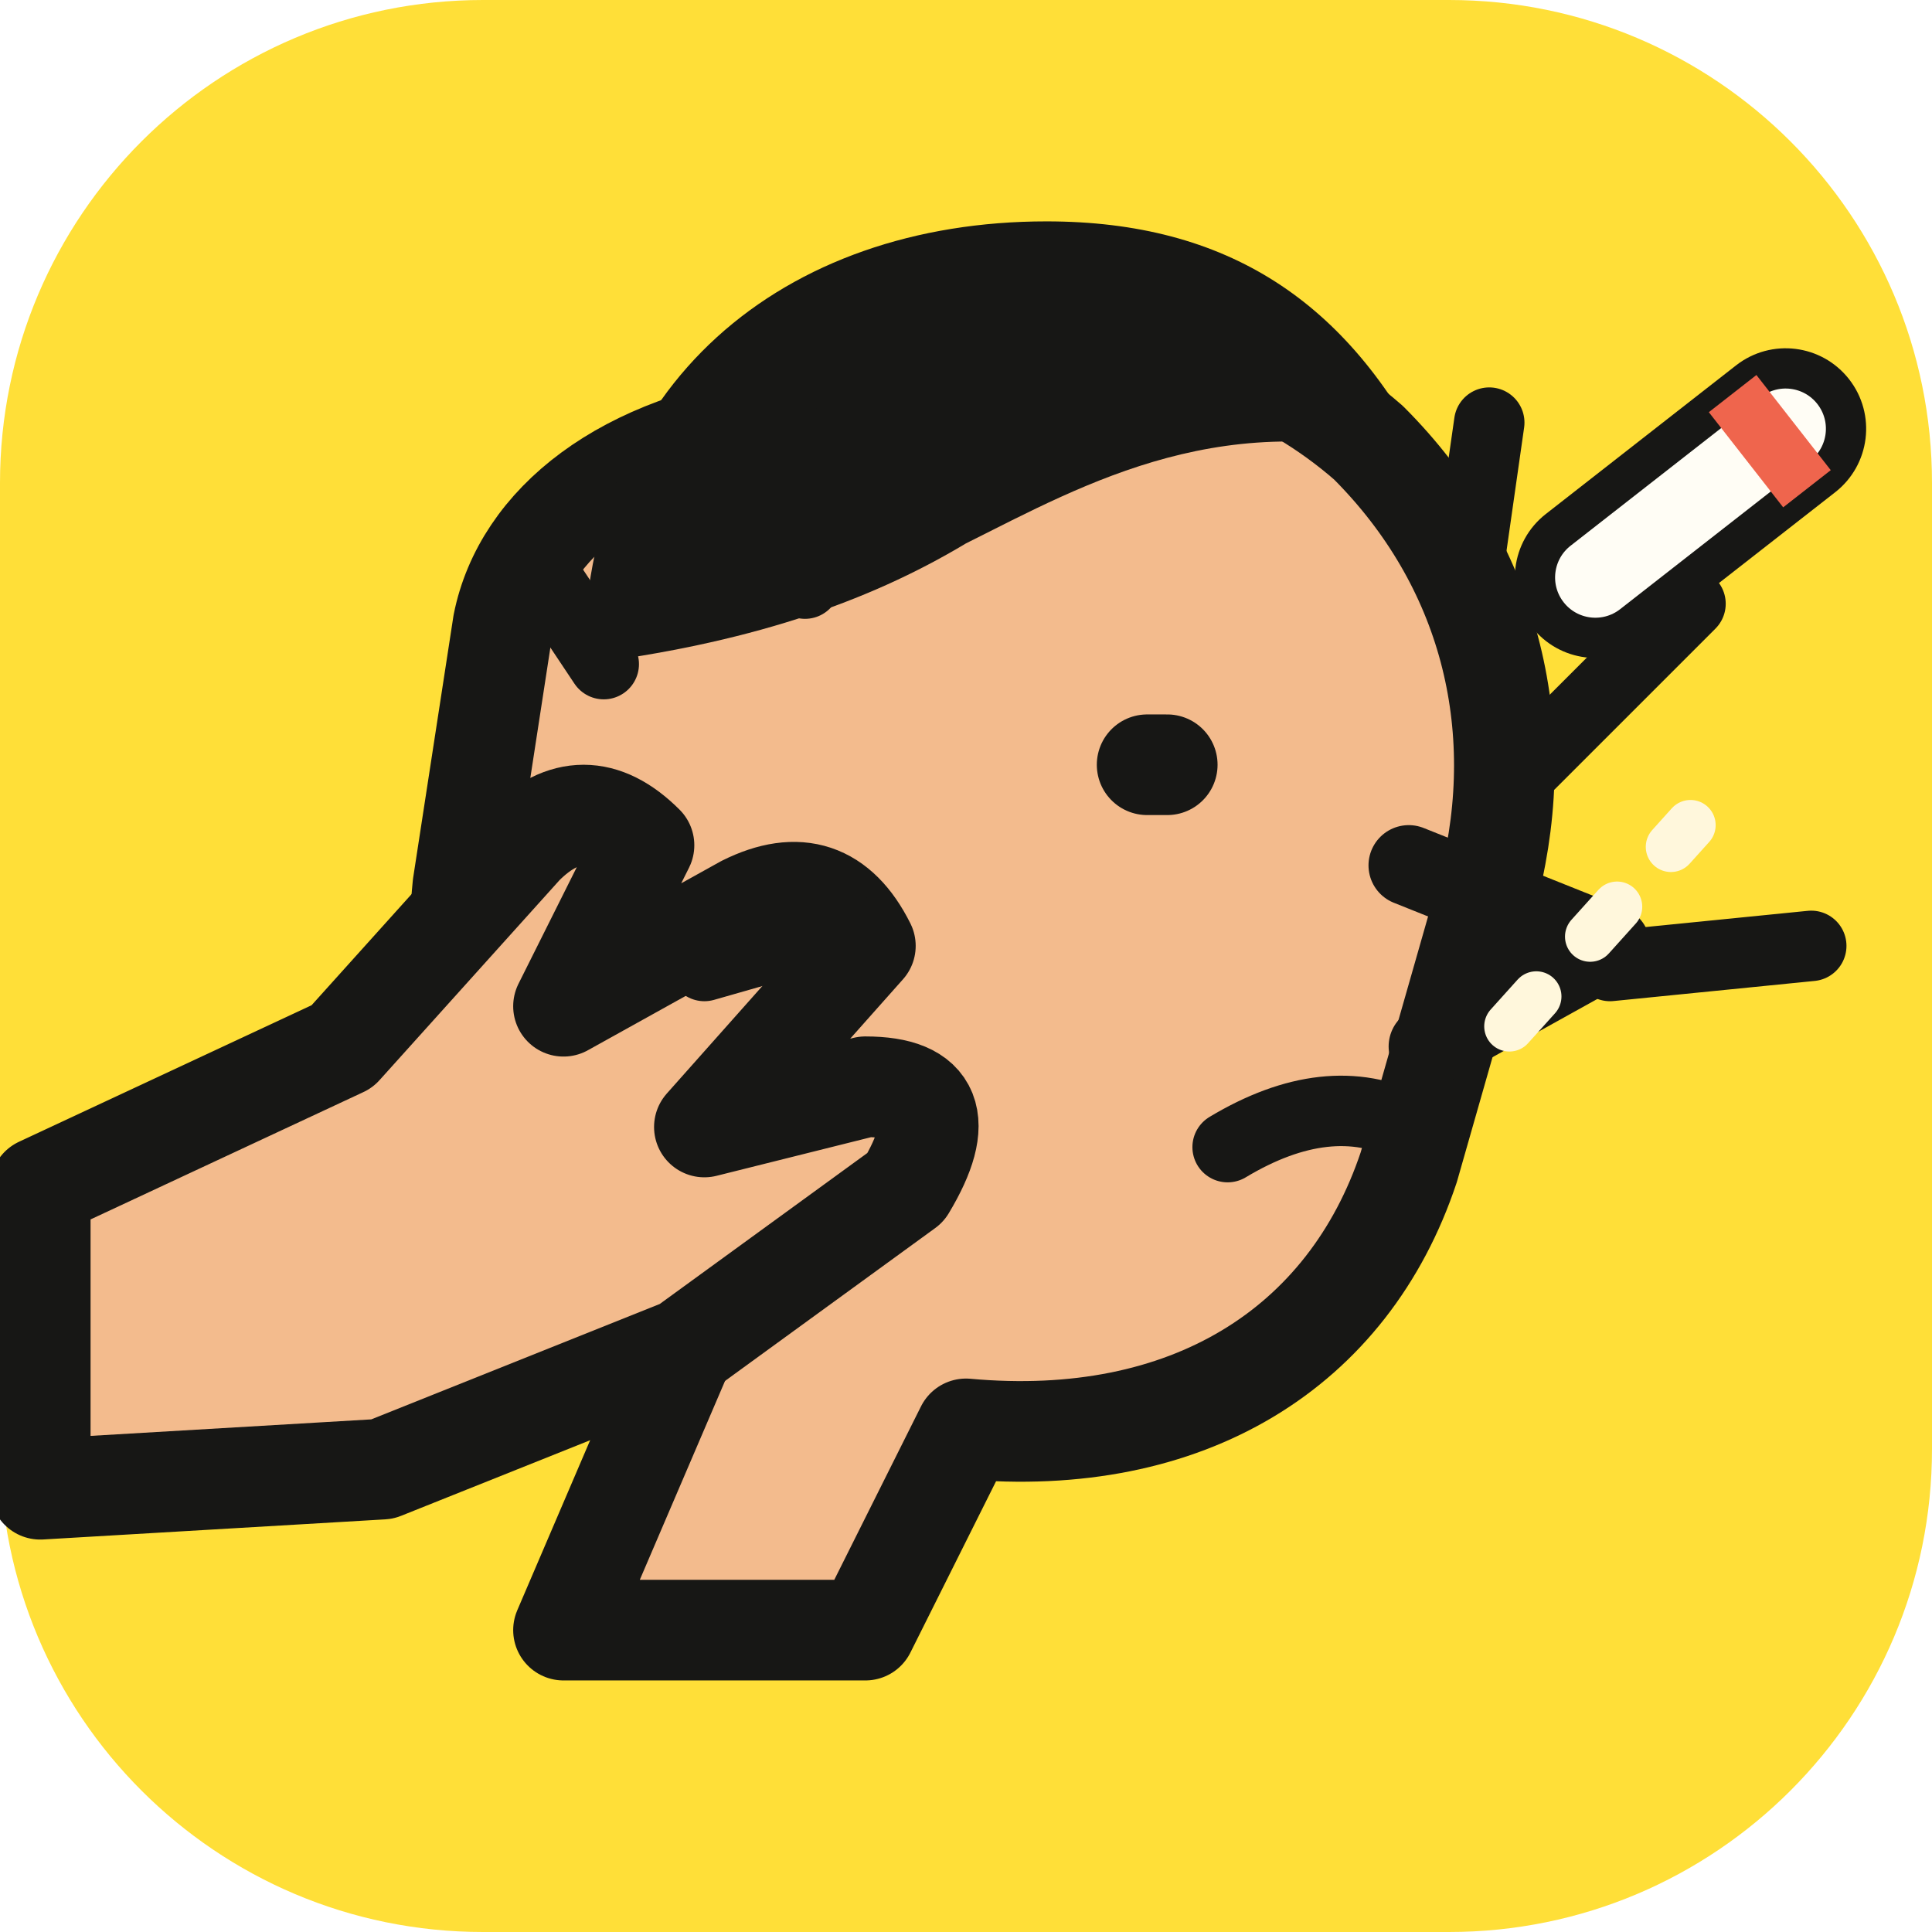
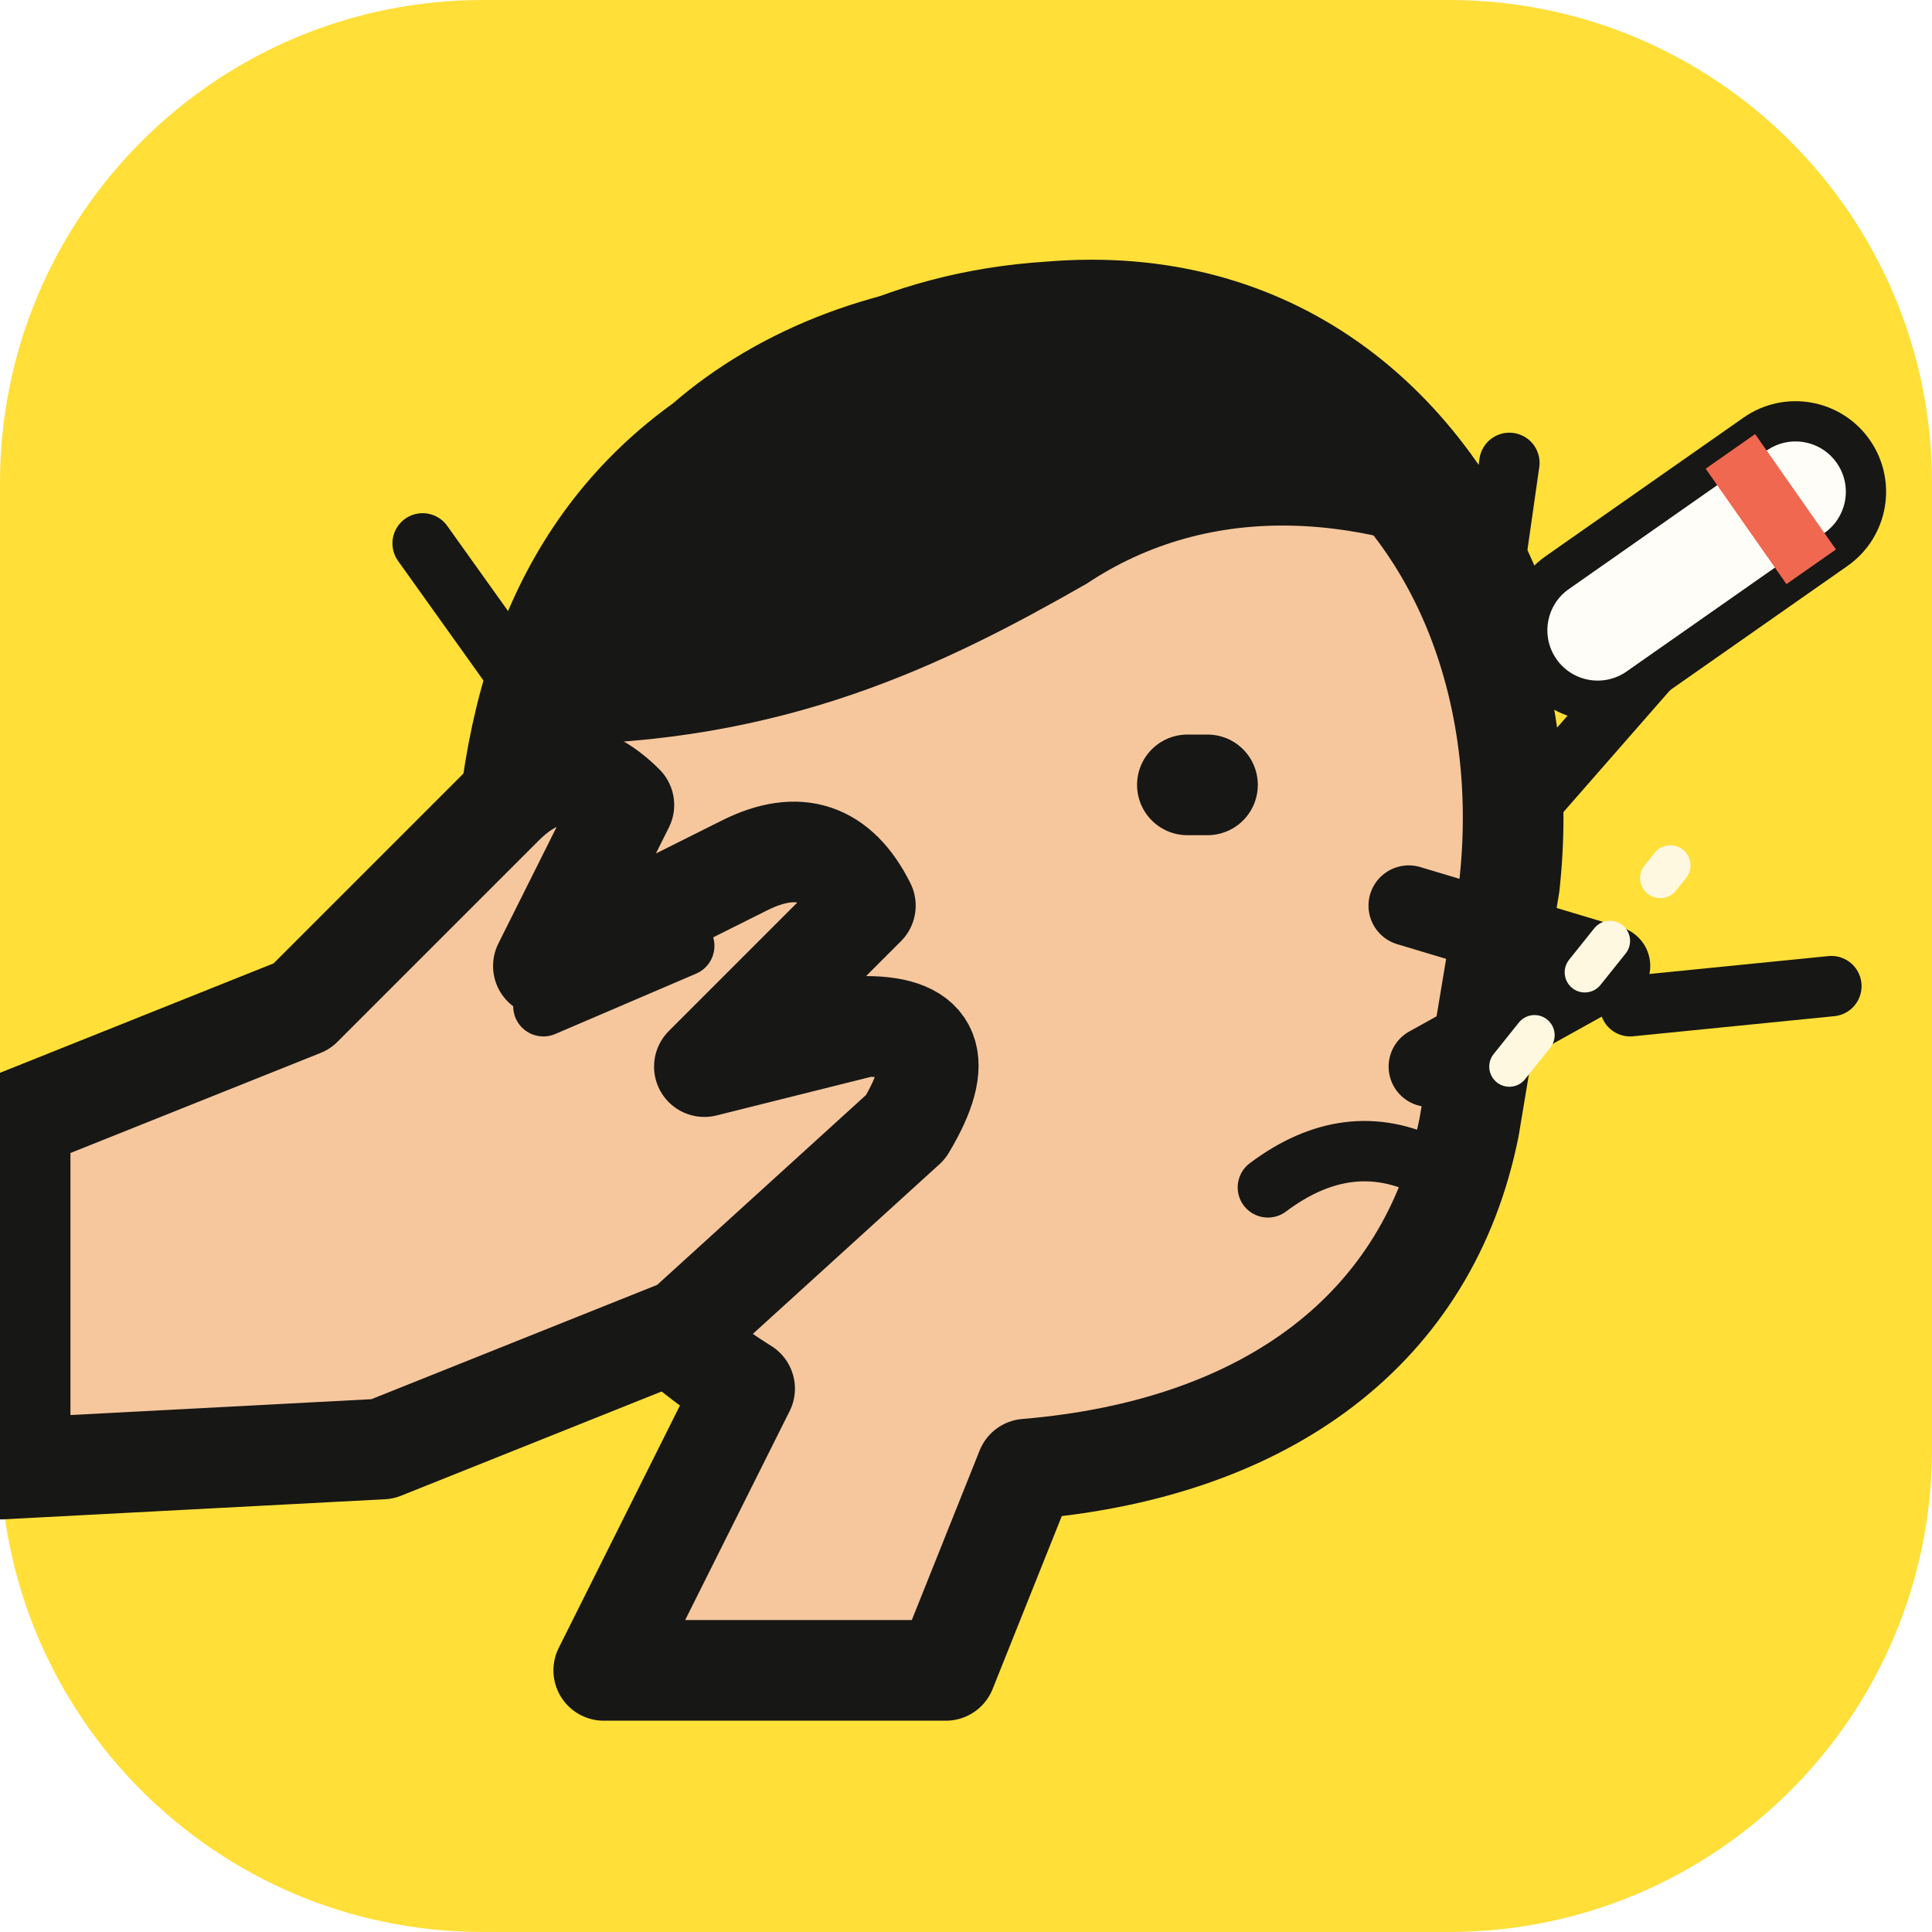
- <svg xmlns="http://www.w3.org/2000/svg" viewBox="0 0 96 96" role="img" aria-label="Cartoon slap with a cigarette flying away">
+ <svg xmlns="http://www.w3.org/2000/svg" viewBox="0 0 96 96" role="img" aria-label="Slapchat mascot">
  <rect width="96" height="96" rx="24" fill="#ffdf38" />
-   <path d="M39 21c8-7 21-6 29 1 6 6 8 14 6 22l-4 14c-3 9-11 14-22 13l-5 10H28l6-14c-8-5-12-13-11-23l2-13c1-5 6-9 14-10Z" fill="#f3bb8d" stroke="#171715" stroke-width="5" stroke-linejoin="round" />
-   <path d="M29 33c0-14 10-22 23-22 9 0 15 4 19 12-10-3-17 1-23 4-5 3-11 5-19 6Z" fill="#171715" />
-   <path d="M57 38h1" stroke="#171715" stroke-width="5" stroke-linecap="round" />
-   <path d="m70 43 10 4-9 5" fill="none" stroke="#171715" stroke-width="4" stroke-linecap="round" stroke-linejoin="round" />
-   <path d="M61 57q5-3 9-1" fill="none" stroke="#171715" stroke-width="3.5" stroke-linecap="round" />
-   <path d="M2 59 17 52l9-10q3-3 6 0l-4 8 9-5q4-2 6 2l-8 9 8-2q5 0 2 5L34 67l-15 6-17 1Z" fill="#f3bb8d" stroke="#171715" stroke-width="5" stroke-linejoin="round" />
-   <path d="M1 60v14" stroke="#171715" stroke-width="5" />
-   <path d="m30 33-4-6m14 2 1-7m-6 26 7-2" fill="none" stroke="#171715" stroke-width="3.5" stroke-linecap="round" />
-   <path d="m76 38 8-8m-4 18 10-1m-17-19 1-7" fill="none" stroke="#171715" stroke-width="3.5" stroke-linecap="round" />
-   <path d="m75 51 9-10" stroke="#fff7dc" stroke-width="2.5" stroke-dasharray="2 4" stroke-linecap="round" />
-   <g transform="rotate(-38 84 25)">
-     <rect x="75" y="22" width="18" height="6" rx="3" fill="#fffdf5" stroke="#171715" stroke-width="2" />
-     <path d="M89 22v6" stroke="#ef654d" stroke-width="3" />
+   <path d="M35 22c8-7 22-8 31-1 7 5 10 14 9 23l-2 12c-2 10-10 16-22 17l-4 10H30l7-14c-8-5-12-13-12-23 0-11 3-19 10-24Z" fill="#f6c79d" stroke="#171715" stroke-width="5" stroke-linejoin="round" />
+   <path d="M27 43c-2-16 9-29 25-30 12-1 21 6 25 17-9-5-17-5-23-1-7 4-15 8-27 8Z" fill="#171715" />
+   <path d="M59 39h1" stroke="#171715" stroke-width="5" stroke-linecap="round" />
+   <path d="m70 45 10 3-9 5" fill="none" stroke="#171715" stroke-width="4" stroke-linecap="round" stroke-linejoin="round" />
+   <path d="M63 59q4-3 8-1" fill="none" stroke="#171715" stroke-width="3" stroke-linecap="round" />
+   <path d="M0 56 15 50l10-10q3-3 6 0l-4 8 10-5q4-2 6 2l-8 8 8-2q5 0 2 5L34 66l-15 6L0 73Z" fill="#f6c79d" stroke="#171715" stroke-width="5" stroke-linejoin="round" />
+   <path d="M1 57v15" stroke="#171715" stroke-width="5" />
+   <path d="m26 34-5-7m14 2 1-7m-9 28 7-3" fill="none" stroke="#171715" stroke-width="3" stroke-linecap="round" />
+   <path d="m76 40 7-8m-2 18 10-1m-17-19 1-7" fill="none" stroke="#171715" stroke-width="3" stroke-linecap="round" />
+   <path d="m75 53 8-10" stroke="#fff8e0" stroke-width="2" stroke-dasharray="2 4" stroke-linecap="round" />
+   <g transform="rotate(-35 85 28)">
+     <rect x="75" y="24" width="19" height="7" rx="3.5" fill="#fffdf7" stroke="#171715" stroke-width="2" />
+     <path d="M89 24v7" stroke="#ef684f" stroke-width="3" />
  </g>
</svg>
